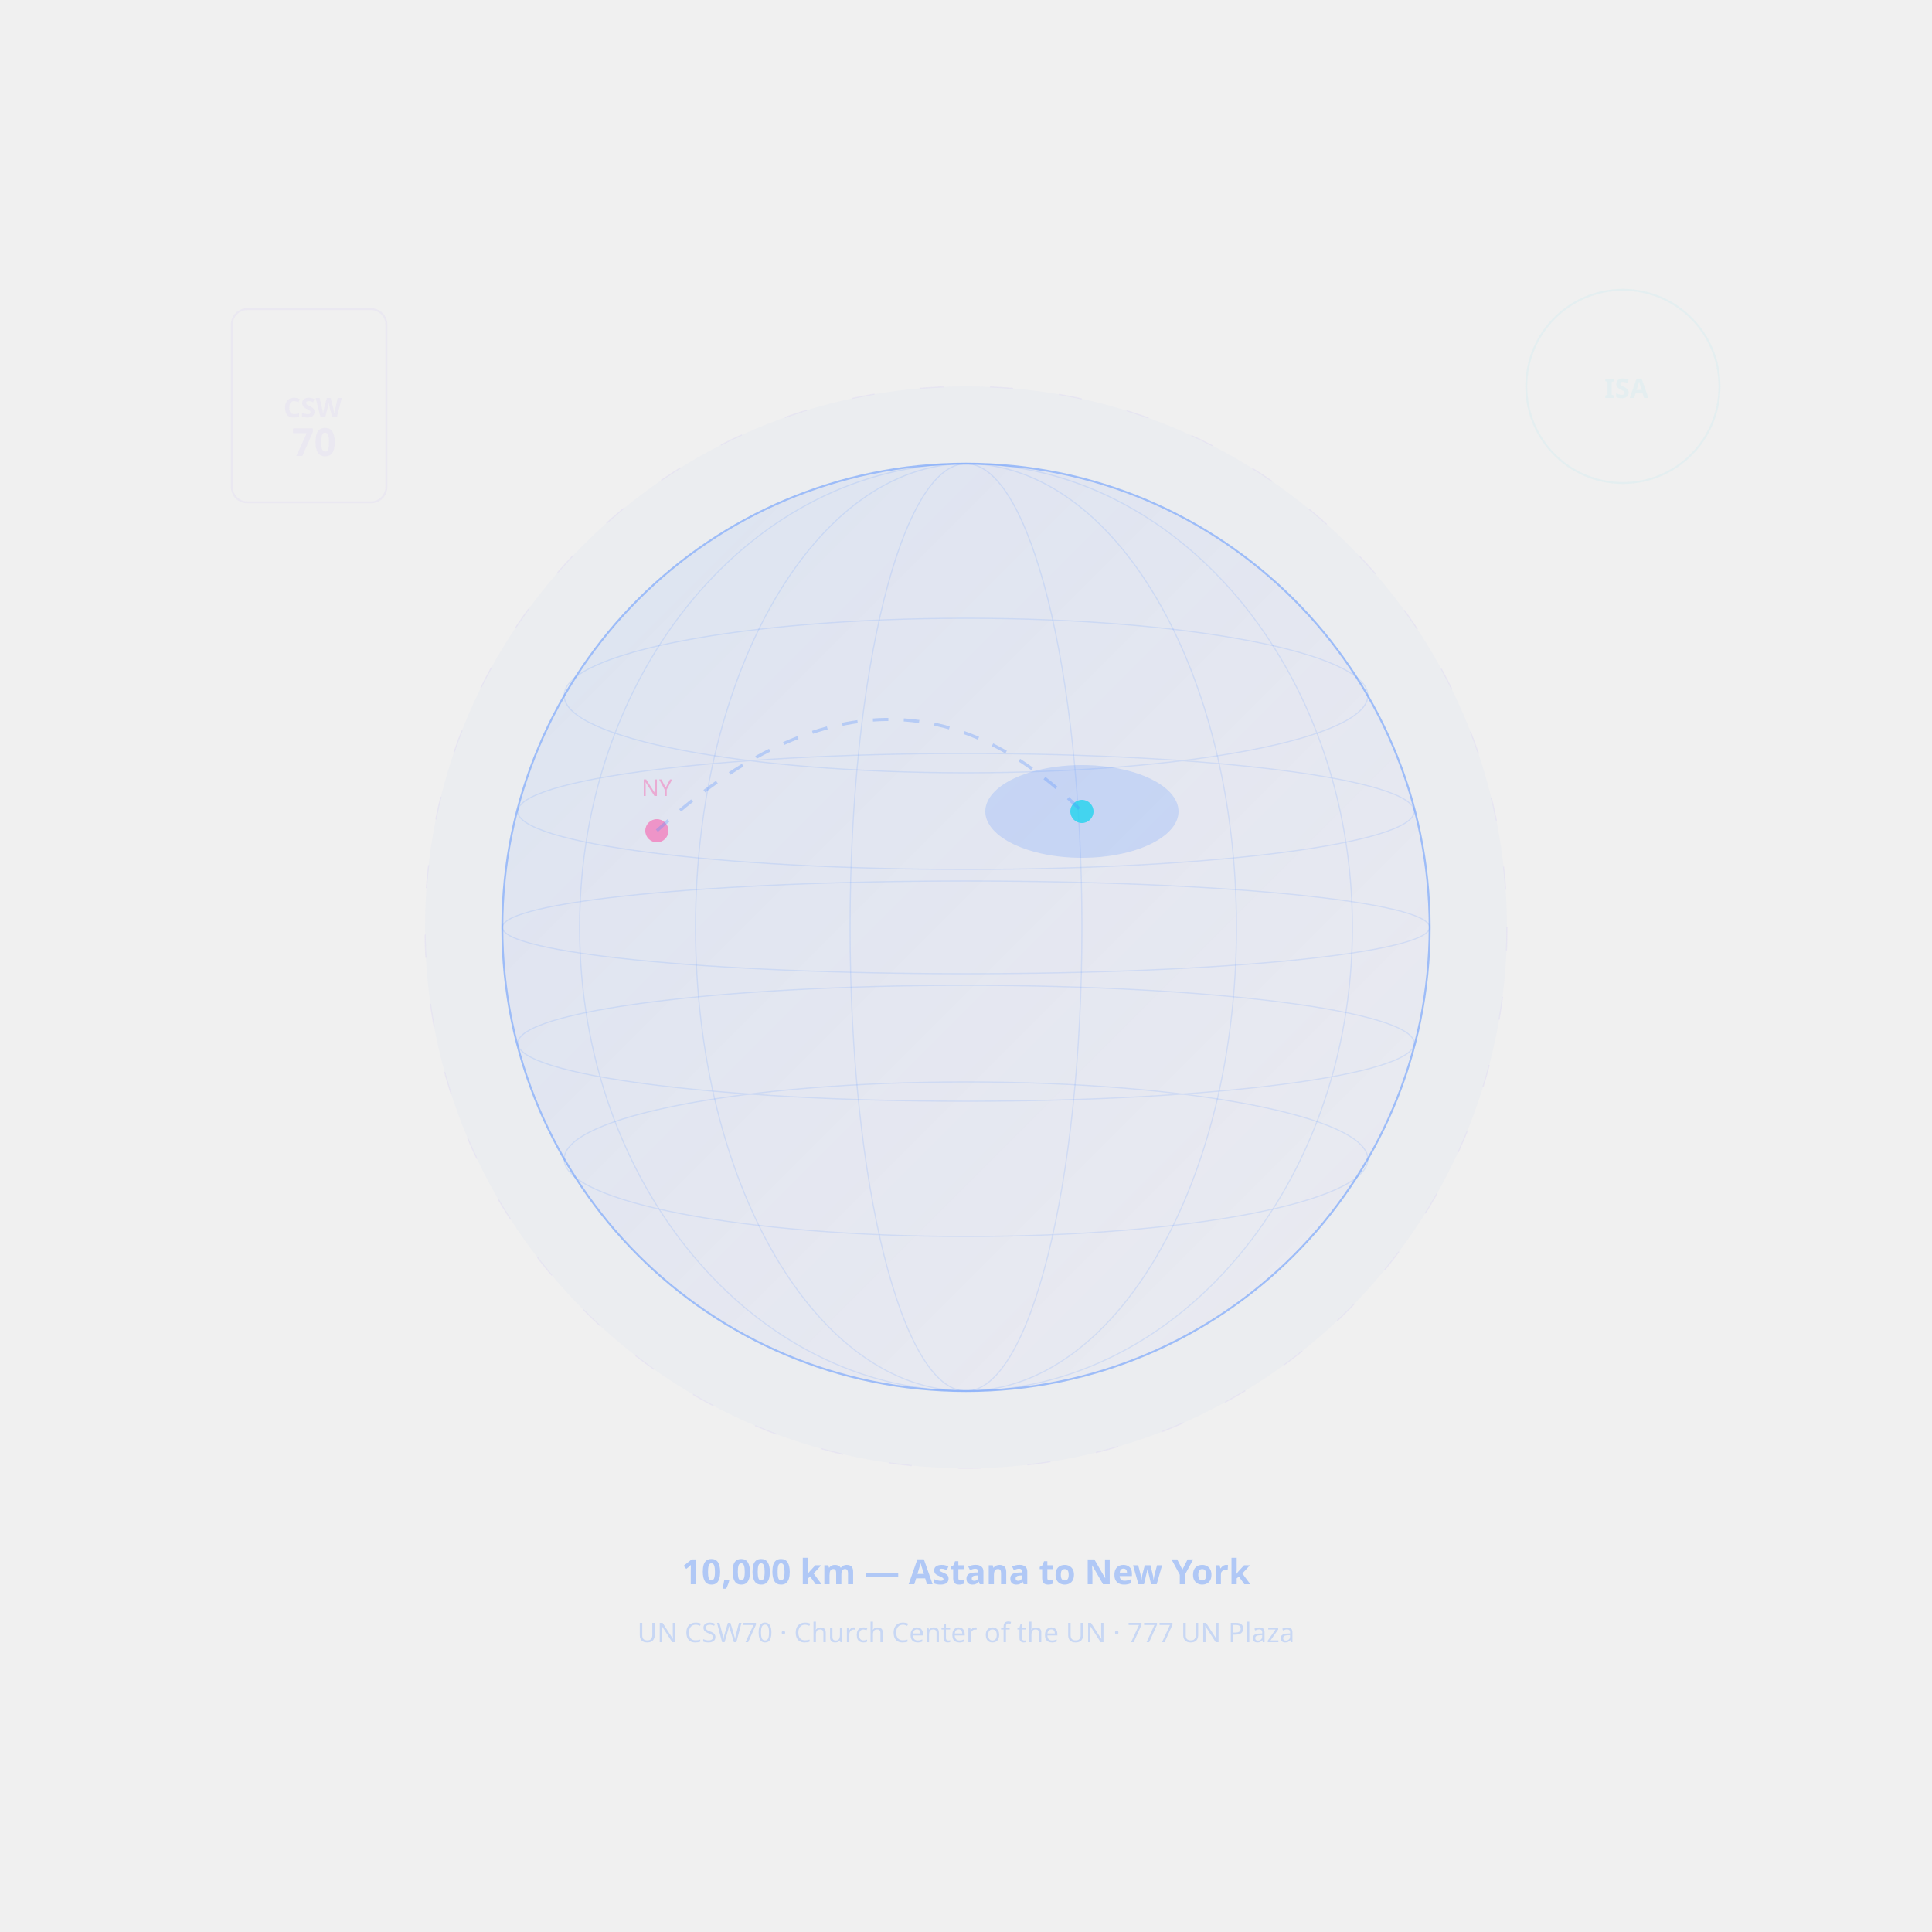
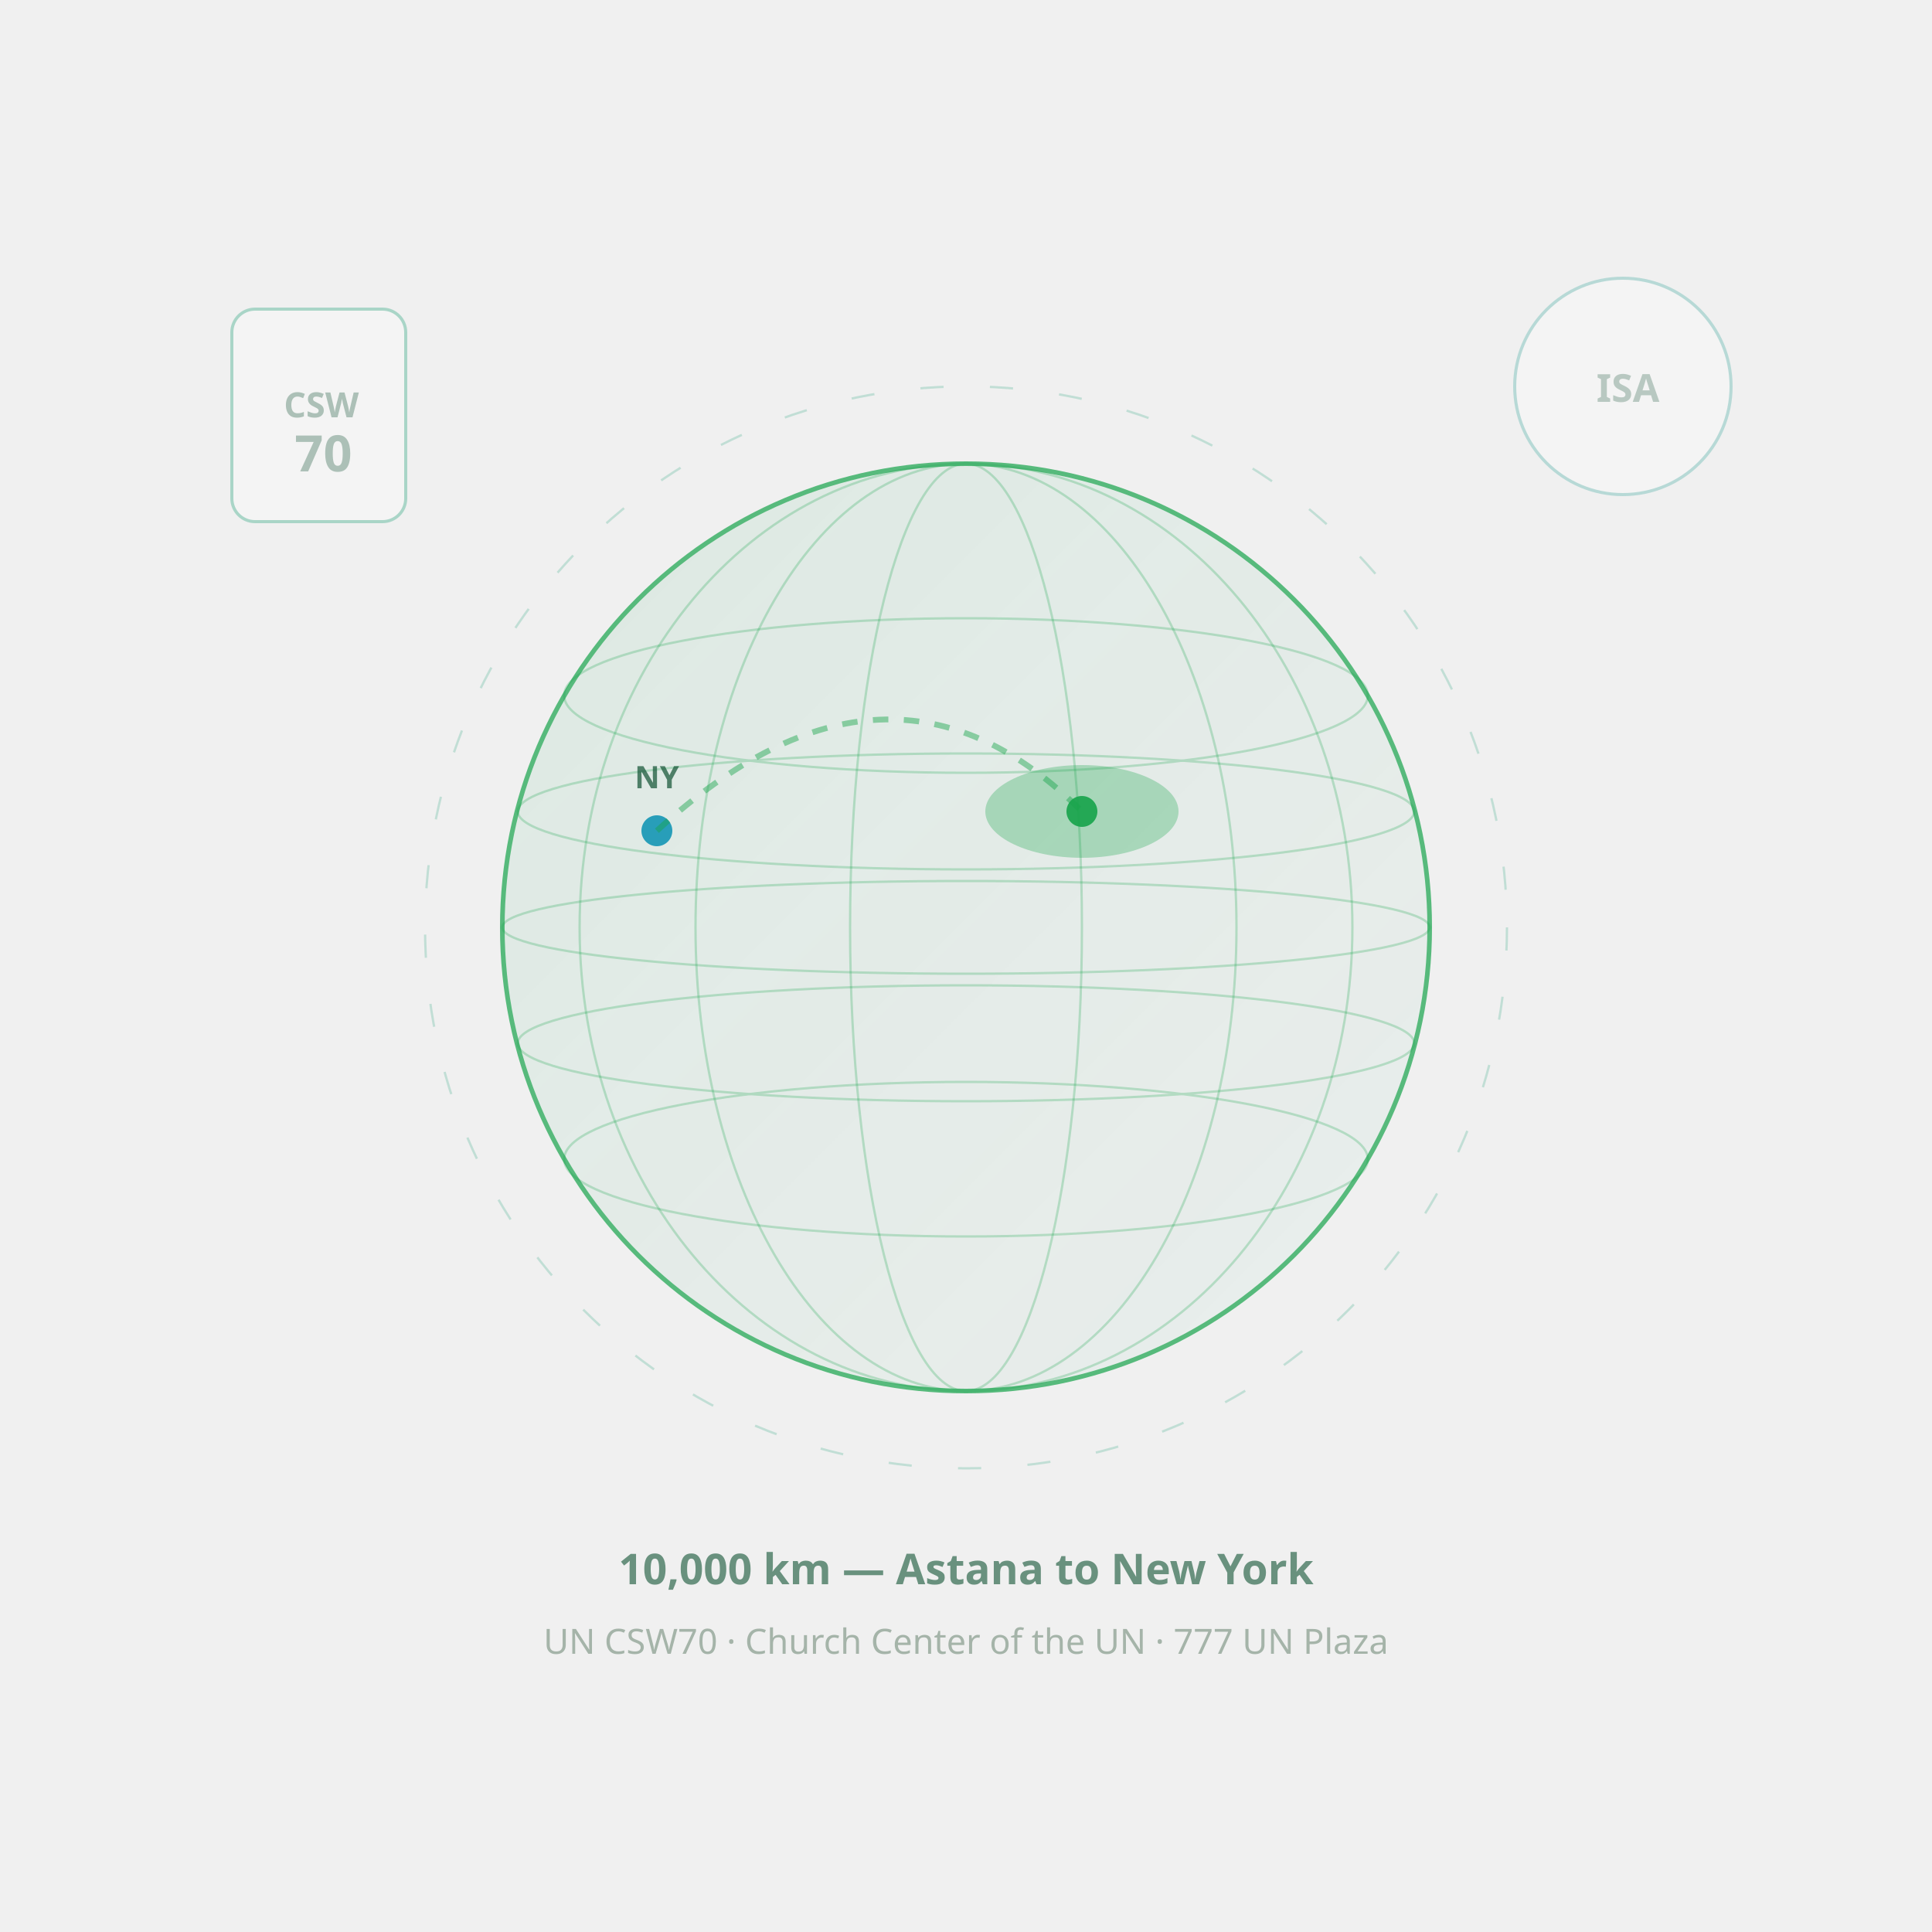
<svg xmlns="http://www.w3.org/2000/svg" viewBox="0 0 500 500">
  <defs>
    <linearGradient id="ug1" x1="0%" y1="0%" x2="100%" y2="100%">
-       <stop offset="0%" stop-color="#4f8cff" stop-opacity="0.2" />
-       <stop offset="100%" stop-color="#a78bfa" stop-opacity="0.05" />
+       <stop offset="0%" stop-color="#16a34a" stop-opacity="0.12" />
+       <stop offset="100%" stop-color="#059669" stop-opacity="0.04" />
    </linearGradient>
  </defs>
  <g transform="translate(250, 240)">
-     <circle cx="0" cy="0" r="140" fill="#4f8cff" opacity="0.03" filter="url(#mglow)" />
-     <circle cx="0" cy="0" r="120" fill="url(#ug1)" stroke="#4f8cff" stroke-width="0.5" opacity="0.5" />
-     <g stroke="#4f8cff" stroke-width="0.3" opacity="0.15" fill="none">
+     <circle cx="0" cy="0" r="120" fill="url(#ug1)" stroke="#16a34a" stroke-width="1.2" opacity="0.7" />
+     <g stroke="#16a34a" stroke-width="0.6" opacity="0.25" fill="none">
      <ellipse cx="0" cy="-60" rx="104" ry="20" />
      <ellipse cx="0" cy="-30" rx="116" ry="15" />
      <ellipse cx="0" cy="0" rx="120" ry="12" />
      <ellipse cx="0" cy="30" rx="116" ry="15" />
      <ellipse cx="0" cy="60" rx="104" ry="20" />
    </g>
-     <g stroke="#4f8cff" stroke-width="0.3" opacity="0.15" fill="none">
+     <g stroke="#16a34a" stroke-width="0.6" opacity="0.25" fill="none">
      <ellipse cx="0" cy="0" rx="30" ry="120" />
      <ellipse cx="0" cy="0" rx="70" ry="120" />
      <ellipse cx="0" cy="0" rx="100" ry="120" />
    </g>
-     <ellipse cx="30" cy="-30" rx="25" ry="12" fill="#4f8cff" opacity="0.2">
-       <animate attributeName="opacity" values="0.2;0.4;0.2" dur="3s" repeatCount="indefinite" />
+     <ellipse cx="30" cy="-30" rx="25" ry="12" fill="#16a34a" opacity="0.3">
+       <animate attributeName="opacity" values="0.3;0.5;0.3" dur="3s" repeatCount="indefinite" />
    </ellipse>
-     <circle cx="-80" cy="-25" r="3" fill="#f472b6" opacity="0.7">
-       <animate attributeName="r" values="3;5;3" dur="2s" repeatCount="indefinite" />
+     <circle cx="-80" cy="-25" r="4" fill="#0891b2" opacity="0.85">
+       <animate attributeName="r" values="4;6;4" dur="2s" repeatCount="indefinite" />
    </circle>
-     <text x="-80" y="-34" text-anchor="middle" fill="#f472b6" font-size="6" opacity="0.5" font-family="Montserrat,sans-serif">NY</text>
-     <circle cx="30" cy="-30" r="3" fill="#22d3ee" opacity="0.8">
-       <animate attributeName="r" values="3;5;3" dur="2.5s" repeatCount="indefinite" />
+     <text x="-80" y="-36" text-anchor="middle" fill="#0f5132" font-size="8" font-weight="600" opacity="0.7" font-family="Montserrat,sans-serif">NY</text>
+     <circle cx="30" cy="-30" r="4" fill="#16a34a" opacity="0.9">
+       <animate attributeName="r" values="4;6;4" dur="2.5s" repeatCount="indefinite" />
    </circle>
-     <path d="M-80,-25 Q-20,-80 30,-30" fill="none" stroke="#4f8cff" stroke-width="0.8" opacity="0.3" stroke-dasharray="4 4">
+     <path d="M-80,-25 Q-20,-80 30,-30" fill="none" stroke="#16a34a" stroke-width="1.5" opacity="0.45" stroke-dasharray="4 4">
      <animate attributeName="stroke-dashoffset" from="0" to="-16" dur="2s" repeatCount="indefinite" />
    </path>
-     <circle cx="0" cy="0" r="140" fill="none" stroke="#a78bfa" stroke-width="0.3" stroke-dasharray="6 12" opacity="0.1">
+     <circle cx="0" cy="0" r="140" fill="none" stroke="#059669" stroke-width="0.6" stroke-dasharray="6 12" opacity="0.2">
      <animateTransform attributeName="transform" type="rotate" from="0" to="360" dur="40s" repeatCount="indefinite" />
    </circle>
  </g>
-   <text x="250" y="410" text-anchor="middle" fill="#4f8cff" font-size="9" font-weight="600" opacity="0.4" font-family="Montserrat,sans-serif">10,000 km — Astana to New York</text>
-   <text x="250" y="425" text-anchor="middle" fill="#4f8cff" font-size="7" opacity="0.25" font-family="Montserrat,sans-serif">UN CSW70 · Church Center of the UN · 777 UN Plaza</text>
-   <g opacity="0.08">
-     <rect x="60" y="80" width="40" height="50" rx="4" fill="none" stroke="#a78bfa" stroke-width="0.5">
+   <text x="250" y="410" text-anchor="middle" fill="#0f5132" font-size="11" font-weight="600" opacity="0.6" font-family="Montserrat,sans-serif">10,000 km — Astana to New York</text>
+   <text x="250" y="428" text-anchor="middle" fill="#4a6b53" font-size="9" opacity="0.45" font-family="Montserrat,sans-serif">UN CSW70 · Church Center of the UN · 777 UN Plaza</text>
+   <g opacity="0.3">
+     <rect x="60" y="80" width="45" height="55" rx="6" fill="#ffffff" stroke="#059669" stroke-width="0.8">
      <animateTransform attributeName="transform" type="translate" values="0,0;5,-8;0,0" dur="7s" repeatCount="indefinite" />
    </rect>
-     <text x="80" y="108" text-anchor="middle" fill="#a78bfa" font-size="7" font-weight="700" font-family="Montserrat,sans-serif">
+     <text x="82" y="108" text-anchor="middle" fill="#0f5132" font-size="9" font-weight="700" font-family="Montserrat,sans-serif">
      <animateTransform attributeName="transform" type="translate" values="0,0;5,-8;0,0" dur="7s" repeatCount="indefinite" />
      CSW
    </text>
-     <text x="80" y="118" text-anchor="middle" fill="#a78bfa" font-size="10" font-weight="700" font-family="Montserrat,sans-serif">
+     <text x="82" y="122" text-anchor="middle" fill="#0f5132" font-size="13" font-weight="700" font-family="Montserrat,sans-serif">
      <animateTransform attributeName="transform" type="translate" values="0,0;5,-8;0,0" dur="7s" repeatCount="indefinite" />
      70
    </text>
  </g>
-   <g opacity="0.06">
-     <circle cx="420" cy="100" r="25" fill="none" stroke="#22d3ee" stroke-width="0.5">
+   <g opacity="0.25">
+     <circle cx="420" cy="100" r="28" fill="#ffffff" stroke="#0d9488" stroke-width="0.8">
      <animateTransform attributeName="transform" type="translate" values="0,0;-4,6;0,0" dur="9s" repeatCount="indefinite" />
    </circle>
-     <text x="420" y="103" text-anchor="middle" fill="#22d3ee" font-size="7" font-weight="600" font-family="Montserrat,sans-serif">
+     <text x="420" y="104" text-anchor="middle" fill="#0f5132" font-size="10" font-weight="700" font-family="Montserrat,sans-serif">
      <animateTransform attributeName="transform" type="translate" values="0,0;-4,6;0,0" dur="9s" repeatCount="indefinite" />
      ISA
    </text>
  </g>
</svg>
